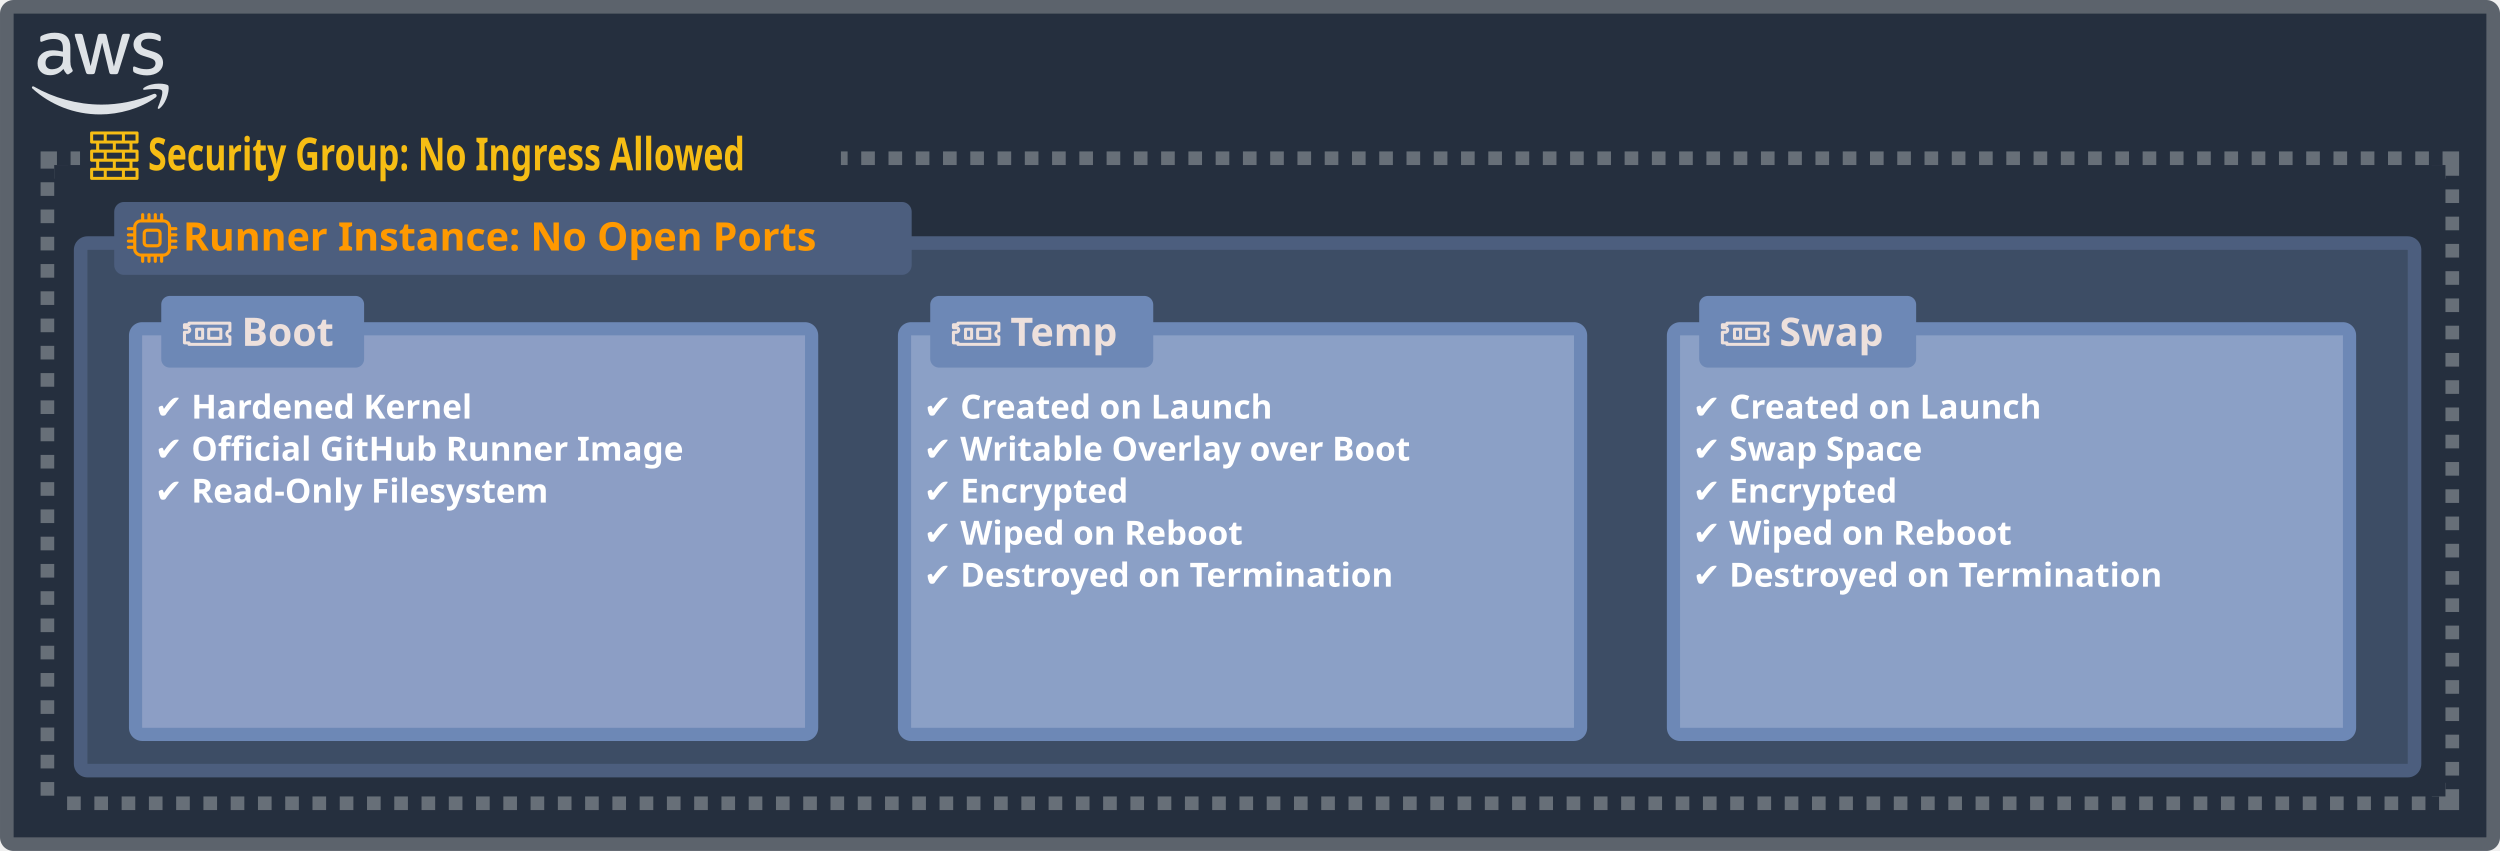
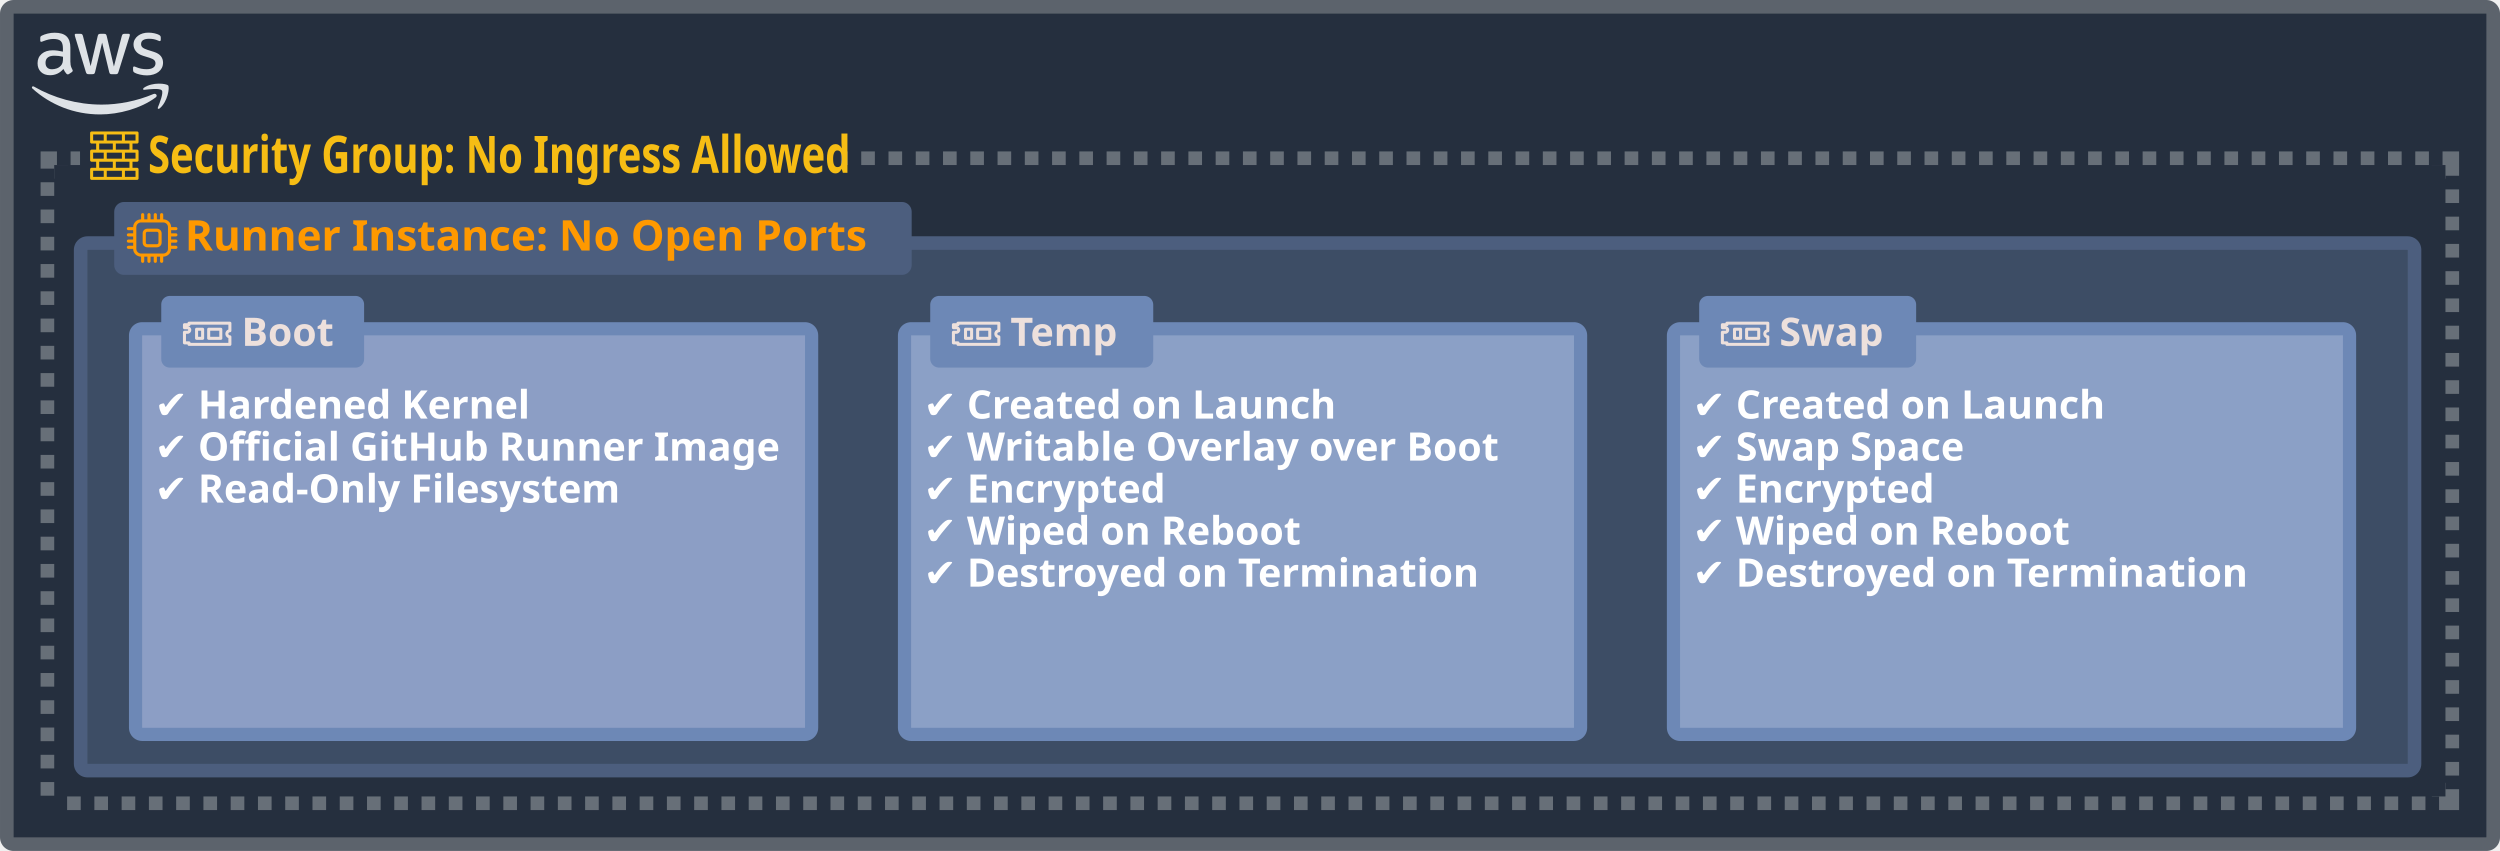
<svg xmlns="http://www.w3.org/2000/svg" xmlns:xlink="http://www.w3.org/1999/xlink" width="825.526" height="280.998" viewBox="0 0 218.42 74.347" version="1.1" id="svg5" xml:space="preserve">
  <defs id="defs2">
    <linearGradient id="linearGradient1042">
      <stop style="stop-color:#5c636c;stop-opacity:1;" offset="0" id="stop1040" />
    </linearGradient>
    <linearGradient xlink:href="#linearGradient1042" id="linearGradient5819" x1="995.506" y1="236.893" x2="1214.948" y2="236.893" gradientUnits="userSpaceOnUse" gradientTransform="matrix(0.9955724,0,0,0.3911205,-988.4164,-53.03439)" />
  </defs>
  <g id="layer1" transform="translate(-2.707012,-2.445567)">
    <rect style="fill:#252f3e;fill-opacity:1;stroke:url(#linearGradient5819);stroke-width:2.381;stroke-linecap:round;stroke-linejoin:round;stroke-dasharray:none;stroke-dashoffset:0;stroke-opacity:1;paint-order:markers stroke fill" id="rect3493" width="216.039" height="71.966" x="3.898" y="3.636" />
    <g id="g17756" transform="matrix(0.03974937,0,0,0.03974937,5.428444,5.252678)" style="fill:#dee2e6;fill-opacity:1">
      <path class="st0" d="m 86.4,66.4 c 0,3.7 0.4,6.7 1.1,8.9 0.8,2.2 1.8,4.6 3.2,7.2 0.5,0.8 0.7,1.6 0.7,2.3 0,1 -0.6,2 -1.9,3 L 83.2,92 c -0.9,0.6 -1.8,0.9 -2.6,0.9 -1,0 -2,-0.5 -3,-1.4 C 76.2,90 75,88.4 74,86.8 73,85.1 72,83.2 70.9,80.9 63.1,90.1 53.3,94.7 41.5,94.7 c -8.4,0 -15.1,-2.4 -20,-7.2 -4.9,-4.8 -7.4,-11.2 -7.4,-19.2 0,-8.5 3,-15.4 9.1,-20.6 6.1,-5.2 14.2,-7.8 24.5,-7.8 3.4,0 6.9,0.3 10.6,0.8 3.7,0.5 7.5,1.3 11.5,2.2 V 35.6 C 69.8,28 68.2,22.7 65.1,19.6 61.9,16.5 56.5,15 48.8,15 c -3.5,0 -7.1,0.4 -10.8,1.3 -3.7,0.9 -7.3,2 -10.8,3.4 -1.6,0.7 -2.8,1.1 -3.5,1.3 -0.7,0.2 -1.2,0.3 -1.6,0.3 -1.4,0 -2.1,-1 -2.1,-3.1 V 13.3 C 20,11.7 20.2,10.5 20.7,9.8 21.2,9.1 22.1,8.4 23.5,7.7 27,5.9 31.2,4.4 36.1,3.2 41,1.9 46.2,1.3 51.7,1.3 63.6,1.3 72.3,4 77.9,9.4 83.4,14.8 86.2,23 86.2,34 V 66.4 Z M 45.8,81.6 c 3.3,0 6.7,-0.6 10.3,-1.8 3.6,-1.2 6.8,-3.4 9.5,-6.4 1.6,-1.9 2.8,-4 3.4,-6.4 0.6,-2.4 1,-5.3 1,-8.7 v -4.2 c -2.9,-0.7 -6,-1.3 -9.2,-1.7 -3.2,-0.4 -6.3,-0.6 -9.4,-0.6 -6.7,0 -11.6,1.3 -14.9,4 -3.3,2.7 -4.9,6.5 -4.9,11.5 0,4.7 1.2,8.2 3.7,10.6 2.4,2.5 5.9,3.7 10.5,3.7 z m 80.3,10.8 c -1.8,0 -3,-0.3 -3.8,-1 -0.8,-0.6 -1.5,-2 -2.1,-3.9 L 96.7,10.2 c -0.6,-2 -0.9,-3.3 -0.9,-4 0,-1.6 0.8,-2.5 2.4,-2.5 h 9.8 c 1.9,0 3.2,0.3 3.9,1 0.8,0.6 1.4,2 2,3.9 l 16.8,66.2 15.6,-66.2 c 0.5,-2 1.1,-3.3 1.9,-3.9 0.8,-0.6 2.2,-1 4,-1 h 8 c 1.9,0 3.2,0.3 4,1 0.8,0.6 1.5,2 1.9,3.9 l 15.8,67 17.3,-67 c 0.6,-2 1.3,-3.3 2,-3.9 0.8,-0.6 2.1,-1 3.9,-1 h 9.3 c 1.6,0 2.5,0.8 2.5,2.5 0,0.5 -0.1,1 -0.2,1.6 -0.1,0.6 -0.3,1.4 -0.7,2.5 l -24.1,77.3 c -0.6,2 -1.3,3.3 -2.1,3.9 -0.8,0.6 -2.1,1 -3.8,1 h -8.6 c -1.9,0 -3.2,-0.3 -4,-1 -0.8,-0.7 -1.5,-2 -1.9,-4 L 156,23 140.6,87.4 c -0.5,2 -1.1,3.3 -1.9,4 -0.8,0.7 -2.2,1 -4,1 z m 128.5,2.7 c -5.2,0 -10.4,-0.6 -15.4,-1.8 -5,-1.2 -8.9,-2.5 -11.5,-4 -1.6,-0.9 -2.7,-1.9 -3.1,-2.8 -0.4,-0.9 -0.6,-1.9 -0.6,-2.8 v -5.1 c 0,-2.1 0.8,-3.1 2.3,-3.1 0.6,0 1.2,0.1 1.8,0.3 0.6,0.2 1.5,0.6 2.5,1 3.4,1.5 7.1,2.7 11,3.5 4,0.8 7.9,1.2 11.9,1.2 6.3,0 11.2,-1.1 14.6,-3.3 3.4,-2.2 5.2,-5.4 5.2,-9.5 0,-2.8 -0.9,-5.1 -2.7,-7 -1.8,-1.9 -5.2,-3.6 -10.1,-5.2 L 246,52 c -7.3,-2.3 -12.7,-5.7 -16,-10.2 -3.3,-4.4 -5,-9.3 -5,-14.5 0,-4.2 0.9,-7.9 2.7,-11.1 1.8,-3.2 4.2,-6 7.2,-8.2 3,-2.3 6.4,-4 10.4,-5.2 4,-1.2 8.2,-1.7 12.6,-1.7 2.2,0 4.5,0.1 6.7,0.4 2.3,0.3 4.4,0.7 6.5,1.1 2,0.5 3.9,1 5.7,1.6 1.8,0.6 3.2,1.2 4.2,1.8 1.4,0.8 2.4,1.6 3,2.5 0.6,0.8 0.9,1.9 0.9,3.3 v 4.7 c 0,2.1 -0.8,3.2 -2.3,3.2 -0.8,0 -2.1,-0.4 -3.8,-1.2 -5.7,-2.6 -12.1,-3.9 -19.2,-3.9 -5.7,0 -10.2,0.9 -13.3,2.8 -3.1,1.9 -4.7,4.8 -4.7,8.9 0,2.8 1,5.2 3,7.1 2,1.9 5.7,3.8 11,5.5 l 14.2,4.5 c 7.2,2.3 12.4,5.5 15.5,9.6 3.1,4.1 4.6,8.8 4.6,14 0,4.3 -0.9,8.2 -2.6,11.6 -1.8,3.4 -4.2,6.4 -7.3,8.8 -3.1,2.5 -6.8,4.3 -11.1,5.6 -4.5,1.4 -9.2,2.1 -14.3,2.1 z" id="path17748" style="fill:#dee2e6;fill-opacity:1" />
      <g id="g17754" style="fill:#dee2e6;fill-opacity:1">
        <path class="st1" d="M 273.5,143.7 C 240.6,168 192.8,180.9 151.7,180.9 94.1,180.9 42.2,159.6 3,124.2 c -3.1,-2.8 -0.3,-6.6 3.4,-4.4 42.4,24.6 94.7,39.5 148.8,39.5 36.5,0 76.6,-7.6 113.5,-23.2 5.5,-2.5 10.2,3.6 4.8,7.6 z" id="path17750" style="clip-rule:evenodd;fill:#dee2e6;fill-opacity:1;fill-rule:evenodd" />
        <path class="st1" d="m 287.2,128.1 c -4.2,-5.4 -27.8,-2.6 -38.5,-1.3 -3.2,0.4 -3.7,-2.4 -0.8,-4.5 18.8,-13.2 49.7,-9.4 53.3,-5 3.6,4.5 -1,35.4 -18.6,50.2 -2.7,2.3 -5.3,1.1 -4.1,-1.9 4,-9.9 12.9,-32.2 8.7,-37.5 z" id="path17752" style="clip-rule:evenodd;fill:#dee2e6;fill-opacity:1;fill-rule:evenodd" />
      </g>
    </g>
    <rect style="fill:#252f3e;fill-opacity:1;stroke:#676f78;stroke-width:2.381;stroke-linecap:butt;stroke-linejoin:miter;stroke-dasharray:1.191;stroke-dashoffset:0.953;stroke-opacity:1;paint-order:markers stroke fill" id="rect6678" width="208.918" height="55.164" x="7.444" y="16.865" />
    <rect style="fill:#252f3e;fill-opacity:1;stroke:#252f3e;stroke-width:0;stroke-linecap:butt;stroke-linejoin:miter;stroke-dasharray:none;stroke-dashoffset:13.704;stroke-opacity:1;paint-order:markers stroke fill" id="rect9332" width="66.477" height="5.29" x="9.699" y="13.93" />
-     <text xml:space="preserve" style="font-style:normal;font-variant:normal;font-weight:bold;font-stretch:normal;font-size:3.44px;font-family:sans-serif;-inkscape-font-specification:'sans-serif, Bold';font-variant-ligatures:normal;font-variant-caps:normal;font-variant-numeric:normal;font-variant-east-asian:normal;fill:#f6bd14;fill-opacity:1;stroke:#676f78;stroke-width:0;stroke-linecap:butt;stroke-linejoin:miter;stroke-dasharray:none;stroke-dashoffset:3.626;stroke-opacity:1;paint-order:markers stroke fill" x="18.139" y="14.939" id="text7385" transform="scale(0.8622213,1.159795)">
-       <tspan id="tspan8516" x="18.139" y="14.939">Security Group: No Ingress Allowed</tspan>
+     <text xml:space="preserve" style="font-style:normal;font-variant:normal;font-weight:bold;font-stretch:normal;font-size:3.969px;font-family:sans-serif;-inkscape-font-specification:'sans-serif, Bold';font-variant-ligatures:normal;font-variant-caps:normal;font-variant-numeric:normal;font-variant-east-asian:normal;fill:#f6bd14;fill-opacity:1;stroke:#676f78;stroke-width:0;stroke-linecap:butt;stroke-linejoin:miter;stroke-dasharray:none;stroke-dashoffset:3.626;stroke-opacity:1;paint-order:markers stroke fill" x="17.776" y="15.432" id="text7385" transform="scale(0.8798379,1.136573)">
+       <tspan id="tspan8516" x="17.776" y="15.432" style="font-style:normal;font-variant:normal;font-weight:bold;font-stretch:normal;font-size:3.969px;font-family:sans-serif;-inkscape-font-specification:'sans-serif, Bold';font-variant-ligatures:normal;font-variant-caps:normal;font-variant-numeric:normal;font-variant-east-asian:normal;stroke-width:0">Security Group: No Ingress Allowed</tspan>
    </text>
    <rect style="fill:#3d4d65;fill-opacity:1;stroke:#4c5e7e;stroke-width:2.372;stroke-linecap:butt;stroke-linejoin:round;stroke-dasharray:none;stroke-dashoffset:13.704;stroke-opacity:1;paint-order:markers stroke fill" id="rect10857" width="202.72" height="44.903" x="10.346" y="24.276" />
    <rect style="fill:#4c5e7e;fill-opacity:1;stroke:#4c5e7e;stroke-width:1.709;stroke-linecap:butt;stroke-linejoin:round;stroke-dasharray:none;stroke-dashoffset:13.704;stroke-opacity:1;paint-order:markers stroke fill" id="rect10857-9" width="67.962" height="4.659" x="13.541" y="20.947" />
    <g style="fill:#ff9900;fill-opacity:1" id="g3040" transform="matrix(0.2764384,0,0,0.271721,13.78814,21.06435)">
      <path d="M 5,0 A 0.5,0.5 0 0 1 5.5,0.5 V 2 h 1 V 0.5 a 0.5,0.5 0 0 1 1,0 V 2 h 1 V 0.5 a 0.5,0.5 0 0 1 1,0 V 2 h 1 V 0.5 a 0.5,0.5 0 0 1 1,0 V 2 A 2.5,2.5 0 0 1 14,4.5 h 1.5 a 0.5,0.5 0 0 1 0,1 H 14 v 1 h 1.5 a 0.5,0.5 0 0 1 0,1 H 14 v 1 h 1.5 a 0.5,0.5 0 0 1 0,1 H 14 v 1 h 1.5 a 0.5,0.5 0 0 1 0,1 H 14 A 2.5,2.5 0 0 1 11.5,14 v 1.5 a 0.5,0.5 0 0 1 -1,0 V 14 h -1 v 1.5 a 0.5,0.5 0 0 1 -1,0 V 14 h -1 v 1.5 a 0.5,0.5 0 0 1 -1,0 V 14 h -1 v 1.5 a 0.5,0.5 0 0 1 -1,0 V 14 A 2.5,2.5 0 0 1 2,11.5 H 0.5 a 0.5,0.5 0 0 1 0,-1 H 2 v -1 H 0.5 a 0.5,0.5 0 0 1 0,-1 H 2 v -1 H 0.5 a 0.5,0.5 0 0 1 0,-1 H 2 v -1 H 0.5 a 0.5,0.5 0 0 1 0,-1 H 2 A 2.5,2.5 0 0 1 4.5,2 V 0.5 A 0.5,0.5 0 0 1 5,0 M 4.5,3 A 1.5,1.5 0 0 0 3,4.5 v 7 A 1.5,1.5 0 0 0 4.5,13 h 7 A 1.5,1.5 0 0 0 13,11.5 v -7 A 1.5,1.5 0 0 0 11.5,3 Z M 5,6.5 A 1.5,1.5 0 0 1 6.5,5 h 3 A 1.5,1.5 0 0 1 11,6.5 v 3 A 1.5,1.5 0 0 1 9.5,11 h -3 A 1.5,1.5 0 0 1 5,9.5 Z M 6.5,6 A 0.5,0.5 0 0 0 6,6.5 v 3 A 0.5,0.5 0 0 0 6.5,10 h 3 A 0.5,0.5 0 0 0 10,9.5 v -3 A 0.5,0.5 0 0 0 9.5,6 Z" id="path3031" style="fill:#ff9900;fill-opacity:1" />
    </g>
-     <text xml:space="preserve" style="font-style:normal;font-variant:normal;font-weight:bold;font-stretch:normal;font-size:3.44px;font-family:sans-serif;-inkscape-font-specification:'sans-serif, Bold';font-variant-ligatures:normal;font-variant-caps:normal;font-variant-numeric:normal;font-variant-east-asian:normal;fill:#ff9900;fill-opacity:1;stroke:#4c5e7e;stroke-width:0;stroke-linecap:butt;stroke-linejoin:miter;stroke-dasharray:none;stroke-dashoffset:13.704;stroke-opacity:1;paint-order:markers stroke fill" x="18.691" y="24.334" id="text13088">
-       <tspan id="tspan13086" style="font-style:normal;font-variant:normal;font-weight:bold;font-stretch:normal;font-size:3.44px;font-family:sans-serif;-inkscape-font-specification:'sans-serif, Bold';font-variant-ligatures:normal;font-variant-caps:normal;font-variant-numeric:normal;font-variant-east-asian:normal;fill:#ff9900;fill-opacity:1;stroke-width:0;stroke-dasharray:none" x="18.691" y="24.334">Runner Instance: No Open Ports</tspan>
+     <text xml:space="preserve" style="font-style:normal;font-variant:normal;font-weight:bold;font-stretch:normal;font-size:3.704px;font-family:sans-serif;-inkscape-font-specification:'sans-serif, Bold';font-variant-ligatures:normal;font-variant-caps:normal;font-variant-numeric:normal;font-variant-east-asian:normal;fill:#ff9900;fill-opacity:1;stroke:#4c5e7e;stroke-width:0;stroke-linecap:butt;stroke-linejoin:miter;stroke-dasharray:none;stroke-dashoffset:13.704;stroke-opacity:1;paint-order:markers stroke fill" x="18.867" y="24.334" id="text13088">
+       <tspan id="tspan13086" style="font-style:normal;font-variant:normal;font-weight:bold;font-stretch:normal;font-size:3.704px;font-family:sans-serif;-inkscape-font-specification:'sans-serif, Bold';font-variant-ligatures:normal;font-variant-caps:normal;font-variant-numeric:normal;font-variant-east-asian:normal;fill:#ff9900;fill-opacity:1;stroke-width:0;stroke-dasharray:none" x="18.867" y="24.334">Runner Instance: No Open Ports</tspan>
    </text>
    <g style="fill:#f6bd14;fill-opacity:1" id="g15729" transform="matrix(0.2645833,0,0,0.2645833,10.57924,13.92956)">
      <path d="M 0,0.5 A 0.5,0.5 0 0 1 0.5,0 h 15 A 0.5,0.5 0 0 1 16,0.5 v 3 A 0.5,0.5 0 0 1 15.5,4 H 14 v 2 h 1.5 A 0.5,0.5 0 0 1 16,6.5 v 3 A 0.5,0.5 0 0 1 15.5,10 H 14 v 2 h 1.5 a 0.5,0.5 0 0 1 0.5,0.5 v 3 A 0.5,0.5 0 0 1 15.5,16 H 0.5 A 0.5,0.5 0 0 1 0,15.5 v -3 A 0.5,0.5 0 0 1 0.5,12 H 2 V 10 H 0.5 A 0.5,0.5 0 0 1 0,9.5 v -3 A 0.5,0.5 0 0 1 0.5,6 H 2 V 4 H 0.5 A 0.5,0.5 0 0 1 0,3.5 Z M 3,4 V 6 H 7.5 V 4 Z M 8.5,4 V 6 H 13 V 4 Z M 3,10 v 2 h 4.5 v -2 z m 5.5,0 v 2 H 13 V 10 Z M 1,1 V 3 H 4.5 V 1 Z m 4.5,0 v 2 h 5 V 1 Z m 6,0 V 3 H 15 V 1 Z M 1,7 V 9 H 4.5 V 7 Z m 4.5,0 v 2 h 5 V 7 Z m 6,0 V 9 H 15 V 7 Z M 1,13 v 2 h 3.5 v -2 z m 4.5,0 v 2 h 5 v -2 z m 6,0 v 2 H 15 v -2 z" id="path15720" style="fill:#f6bd14;fill-opacity:1" />
    </g>
    <g id="g21045" transform="translate(0.5291667,-0.4849144)">
      <rect style="fill:#8c9ec5;fill-opacity:1;stroke:#6d88b6;stroke-width:2.304;stroke-linecap:butt;stroke-linejoin:round;stroke-dasharray:none;stroke-dashoffset:13.704;stroke-opacity:1;paint-order:markers stroke fill" id="rect13165" width="57.914" height="34.286" x="14.597" y="32.23" />
      <rect style="fill:#6d88b6;fill-opacity:1;stroke:#6d88b6;stroke-width:1.478;stroke-linecap:butt;stroke-linejoin:round;stroke-dasharray:none;stroke-dashoffset:13.704;stroke-opacity:1;paint-order:markers stroke fill" id="rect18824" width="16.245" height="4.783" x="17.005" y="29.525" />
      <g style="fill:#ede0dc;fill-opacity:1" id="g18378" transform="matrix(0.2645833,0,0,0.2645833,18.16153,29.97578)">
        <path d="M 1.5,4.5 A 0.5,0.5 0 0 1 2,4 H 15.5 A 0.5,0.5 0 0 1 16,4.5 V 7 a 0.5,0.5 0 0 1 -0.5,0.5 0.5,0.5 0 0 0 0,1 A 0.5,0.5 0 0 1 16,9 v 2.5 A 0.5,0.5 0 0 1 15.5,12 H 2 A 0.5,0.5 0 0 1 1.5,11.5 h -1 A 0.5,0.5 0 0 1 0,11 V 7.5 A 0.5,0.5 0 0 1 0.5,7 h 1 a 0.25,0.25 0 0 0 0,-0.5 h -1 A 0.5,0.5 0 0 1 0,6 V 5 A 0.5,0.5 0 0 1 0.5,4.5 Z M 2.5,5 A 0.5,0.5 0 0 1 2,5.5 H 1.5 A 1.25,1.25 0 1 1 1.5,8 H 1 v 2.5 H 2 A 0.5,0.5 0 0 1 2.5,11 H 15 V 9.415 a 1.5,1.5 0 0 1 0,-2.83 V 5 Z" id="path18366" style="fill:#ede0dc;fill-opacity:1" />
        <path d="M 4,6.5 A 0.5,0.5 0 0 1 4.5,6 h 2 A 0.5,0.5 0 0 1 7,6.5 v 3 A 0.5,0.5 0 0 1 6.5,10 h -2 A 0.5,0.5 0 0 1 4,9.5 Z M 5,7 V 9 H 6 V 7 Z M 8,6.5 A 0.5,0.5 0 0 1 8.5,6 h 4 A 0.5,0.5 0 0 1 13,6.5 v 3 A 0.5,0.5 0 0 1 12.5,10 h -4 A 0.5,0.5 0 0 1 8,9.5 Z M 9,7 v 2 h 3 V 7 Z" id="path18368" style="fill:#ede0dc;fill-opacity:1" />
      </g>
      <text xml:space="preserve" style="font-style:normal;font-variant:normal;font-weight:bold;font-stretch:normal;font-size:3.44px;font-family:sans-serif;-inkscape-font-specification:'sans-serif, Bold';font-variant-ligatures:normal;font-variant-caps:normal;font-variant-numeric:normal;font-variant-east-asian:normal;fill:#ede0dc;fill-opacity:1;stroke:#6d88b6;stroke-width:1.709;stroke-linecap:butt;stroke-linejoin:round;stroke-dasharray:none;stroke-dashoffset:13.704;stroke-opacity:1;paint-order:markers stroke fill" x="23.276" y="33.15" id="text18880">
        <tspan id="tspan21269" x="23.276" y="33.15">Boot</tspan>
      </text>
-       <text xml:space="preserve" style="font-style:normal;font-variant:normal;font-weight:bold;font-stretch:normal;font-size:2.91px;font-family:sans-serif;-inkscape-font-specification:'sans-serif, Bold';font-variant-ligatures:normal;font-variant-caps:normal;font-variant-numeric:normal;font-variant-east-asian:normal;fill:#ffffff;fill-opacity:1;stroke:#6d88b6;stroke-width:0;stroke-linecap:butt;stroke-linejoin:round;stroke-dasharray:none;stroke-dashoffset:13.704;stroke-opacity:1;paint-order:markers stroke fill" x="15.694" y="39.498" id="text19610">
+       <text xml:space="preserve" style="paint-order:markers stroke fill;stroke-opacity:1;stroke-dashoffset:13.704;stroke-dasharray:none;stroke-linejoin:round;stroke-linecap:butt;stroke-width:0;stroke:#6d88b6;fill-opacity:1;fill:#ffffff;font-variant-east-asian:normal;font-variant-numeric:normal;font-variant-caps:normal;font-variant-ligatures:normal;-inkscape-font-specification:'sans-serif, Bold';font-family:sans-serif;line-height:1.5;font-size:3.44px;font-stretch:normal;font-weight:bold;font-variant:normal;font-style:normal;" x="15.694" y="39.498" id="text19610">
        <tspan id="tspan21028" x="15.694" y="39.498">✔️ Hardened Kernel</tspan>
        <tspan id="tspan21030" x="15.694" y="43.17">✔️ Official GitHub Runner Image</tspan>
        <tspan id="tspan21032" x="15.694" y="46.842">✔️ Read-Only Filesystem</tspan>
      </text>
    </g>
    <g id="g21045-1" transform="translate(67.71171,-0.4849144)">
      <rect style="fill:#8ba0c6;fill-opacity:1;stroke:#6d88b6;stroke-width:2.304;stroke-linecap:butt;stroke-linejoin:round;stroke-dasharray:none;stroke-dashoffset:13.704;stroke-opacity:1;paint-order:markers stroke fill" id="rect13165-6" width="57.914" height="34.286" x="14.597" y="32.23" />
      <rect style="fill:#6d88b6;fill-opacity:1;stroke:#6d88b6;stroke-width:1.542;stroke-linecap:butt;stroke-linejoin:round;stroke-dasharray:none;stroke-dashoffset:13.704;stroke-opacity:1;paint-order:markers stroke fill" id="rect18824-0" width="17.943" height="4.718" x="17.037" y="29.557" />
      <g style="fill:#ede0dc;fill-opacity:1" id="g18378-5" transform="matrix(0.2645833,0,0,0.2645833,18.16153,29.97578)">
        <path d="M 1.5,4.5 A 0.5,0.5 0 0 1 2,4 H 15.5 A 0.5,0.5 0 0 1 16,4.5 V 7 a 0.5,0.5 0 0 1 -0.5,0.5 0.5,0.5 0 0 0 0,1 A 0.5,0.5 0 0 1 16,9 v 2.5 A 0.5,0.5 0 0 1 15.5,12 H 2 A 0.5,0.5 0 0 1 1.5,11.5 h -1 A 0.5,0.5 0 0 1 0,11 V 7.5 A 0.5,0.5 0 0 1 0.5,7 h 1 a 0.25,0.25 0 0 0 0,-0.5 h -1 A 0.5,0.5 0 0 1 0,6 V 5 A 0.5,0.5 0 0 1 0.5,4.5 Z M 2.5,5 A 0.5,0.5 0 0 1 2,5.5 H 1.5 A 1.25,1.25 0 1 1 1.5,8 H 1 v 2.5 H 2 A 0.5,0.5 0 0 1 2.5,11 H 15 V 9.415 a 1.5,1.5 0 0 1 0,-2.83 V 5 Z" id="path18366-6" style="fill:#ede0dc;fill-opacity:1" />
        <path d="M 4,6.5 A 0.5,0.5 0 0 1 4.5,6 h 2 A 0.5,0.5 0 0 1 7,6.5 v 3 A 0.5,0.5 0 0 1 6.5,10 h -2 A 0.5,0.5 0 0 1 4,9.5 Z M 5,7 V 9 H 6 V 7 Z M 8,6.5 A 0.5,0.5 0 0 1 8.5,6 h 4 A 0.5,0.5 0 0 1 13,6.5 v 3 A 0.5,0.5 0 0 1 12.5,10 h -4 A 0.5,0.5 0 0 1 8,9.5 Z M 9,7 v 2 h 3 V 7 Z" id="path18368-7" style="fill:#ede0dc;fill-opacity:1" />
      </g>
      <text xml:space="preserve" style="font-style:normal;font-variant:normal;font-weight:bold;font-stretch:normal;font-size:3.44px;font-family:sans-serif;-inkscape-font-specification:'sans-serif, Bold';font-variant-ligatures:normal;font-variant-caps:normal;font-variant-numeric:normal;font-variant-east-asian:normal;fill:#ede0dc;fill-opacity:1;stroke:#6d88b6;stroke-width:1.709;stroke-linecap:butt;stroke-linejoin:round;stroke-dasharray:none;stroke-dashoffset:13.704;stroke-opacity:1;paint-order:markers stroke fill" x="23.276" y="33.15" id="text18880-7">
        <tspan id="tspan21271" x="23.276" y="33.15">Temp</tspan>
      </text>
-       <text xml:space="preserve" style="font-style:normal;font-variant:normal;font-weight:bold;font-stretch:normal;font-size:2.91px;font-family:sans-serif;-inkscape-font-specification:'sans-serif, Bold';font-variant-ligatures:normal;font-variant-caps:normal;font-variant-numeric:normal;font-variant-east-asian:normal;fill:#ffffff;fill-opacity:1;stroke:#6d88b6;stroke-width:0;stroke-linecap:butt;stroke-linejoin:round;stroke-dasharray:none;stroke-dashoffset:13.704;stroke-opacity:1;paint-order:markers stroke fill" x="15.694" y="39.498" id="text19610-4">
+       <text xml:space="preserve" style="paint-order:markers stroke fill;stroke-opacity:1;stroke-dashoffset:13.704;stroke-dasharray:none;stroke-linejoin:round;stroke-linecap:butt;stroke-width:0;stroke:#6d88b6;fill-opacity:1;fill:#ffffff;font-variant-east-asian:normal;font-variant-numeric:normal;font-variant-caps:normal;font-variant-ligatures:normal;-inkscape-font-specification:'sans-serif, Bold';font-family:sans-serif;line-height:1.5;font-size:3.44px;font-stretch:normal;font-weight:bold;font-variant:normal;font-style:normal;" x="15.694" y="39.498" id="text19610-4">
        <tspan id="tspan21337" x="15.694" y="39.498">✔️ Created on Launch</tspan>
        <tspan id="tspan21339" x="15.694" y="43.17">✔️ Writable Overlay over Boot</tspan>
        <tspan id="tspan21341" x="15.694" y="46.842">✔️ Encrypted</tspan>
        <tspan id="tspan21343" x="15.694" y="50.514">✔️ Wiped on Reboot</tspan>
        <tspan id="tspan21345" x="15.694" y="54.185">✔️ Destroyed on Termination</tspan>
        <tspan id="tspan21347" x="15.694" y="57.857" />
      </text>
    </g>
    <g id="g21045-1-5" transform="translate(134.8942,-0.4849144)">
      <rect style="fill:#8ba0c6;fill-opacity:1;stroke:#6d88b6;stroke-width:2.304;stroke-linecap:butt;stroke-linejoin:round;stroke-dasharray:none;stroke-dashoffset:13.704;stroke-opacity:1;paint-order:markers stroke fill" id="rect13165-6-8" width="57.914" height="34.286" x="14.597" y="32.23" />
      <rect style="fill:#6d88b6;fill-opacity:1;stroke:#6d88b6;stroke-width:1.523;stroke-linecap:butt;stroke-linejoin:round;stroke-dasharray:none;stroke-dashoffset:13.704;stroke-opacity:1;paint-order:markers stroke fill" id="rect18824-0-2" width="17.433" height="4.737" x="17.028" y="29.548" />
      <g style="fill:#ede0dc;fill-opacity:1" id="g18378-5-3" transform="matrix(0.2645833,0,0,0.2645833,18.16153,29.97578)">
        <path d="M 1.5,4.5 A 0.5,0.5 0 0 1 2,4 H 15.5 A 0.5,0.5 0 0 1 16,4.5 V 7 a 0.5,0.5 0 0 1 -0.5,0.5 0.5,0.5 0 0 0 0,1 A 0.5,0.5 0 0 1 16,9 v 2.5 A 0.5,0.5 0 0 1 15.5,12 H 2 A 0.5,0.5 0 0 1 1.5,11.5 h -1 A 0.5,0.5 0 0 1 0,11 V 7.5 A 0.5,0.5 0 0 1 0.5,7 h 1 a 0.25,0.25 0 0 0 0,-0.5 h -1 A 0.5,0.5 0 0 1 0,6 V 5 A 0.5,0.5 0 0 1 0.5,4.5 Z M 2.5,5 A 0.5,0.5 0 0 1 2,5.5 H 1.5 A 1.25,1.25 0 1 1 1.5,8 H 1 v 2.5 H 2 A 0.5,0.5 0 0 1 2.5,11 H 15 V 9.415 a 1.5,1.5 0 0 1 0,-2.83 V 5 Z" id="path18366-6-0" style="fill:#ede0dc;fill-opacity:1" />
        <path d="M 4,6.5 A 0.5,0.5 0 0 1 4.5,6 h 2 A 0.5,0.5 0 0 1 7,6.5 v 3 A 0.5,0.5 0 0 1 6.5,10 h -2 A 0.5,0.5 0 0 1 4,9.5 Z M 5,7 V 9 H 6 V 7 Z M 8,6.5 A 0.5,0.5 0 0 1 8.5,6 h 4 A 0.5,0.5 0 0 1 13,6.5 v 3 A 0.5,0.5 0 0 1 12.5,10 h -4 A 0.5,0.5 0 0 1 8,9.5 Z M 9,7 v 2 h 3 V 7 Z" id="path18368-7-1" style="fill:#ede0dc;fill-opacity:1" />
      </g>
      <text xml:space="preserve" style="font-style:normal;font-variant:normal;font-weight:bold;font-stretch:normal;font-size:3.44px;font-family:sans-serif;-inkscape-font-specification:'sans-serif, Bold';font-variant-ligatures:normal;font-variant-caps:normal;font-variant-numeric:normal;font-variant-east-asian:normal;fill:#ede0dc;fill-opacity:1;stroke:#6d88b6;stroke-width:1.709;stroke-linecap:butt;stroke-linejoin:round;stroke-dasharray:none;stroke-dashoffset:13.704;stroke-opacity:1;paint-order:markers stroke fill" x="23.276" y="33.15" id="text18880-7-1">
        <tspan id="tspan18878-7-1" style="stroke-width:1.709" x="23.276" y="33.15">Swap</tspan>
      </text>
-       <text xml:space="preserve" style="font-style:normal;font-variant:normal;font-weight:bold;font-stretch:normal;font-size:2.91px;font-family:sans-serif;-inkscape-font-specification:'sans-serif, Bold';font-variant-ligatures:normal;font-variant-caps:normal;font-variant-numeric:normal;font-variant-east-asian:normal;fill:#ffffff;fill-opacity:1;stroke:#6d88b6;stroke-width:0;stroke-linecap:butt;stroke-linejoin:round;stroke-dasharray:none;stroke-dashoffset:13.704;stroke-opacity:1;paint-order:markers stroke fill" x="15.694" y="39.498" id="text19610-4-6">
+       <text xml:space="preserve" style="line-height:1.5;paint-order:markers stroke fill;stroke-opacity:1;stroke-dashoffset:13.704;stroke-dasharray:none;stroke-linejoin:round;stroke-linecap:butt;stroke-width:0;stroke:#6d88b6;fill-opacity:1;fill:#ffffff;font-variant-east-asian:normal;font-variant-numeric:normal;font-variant-caps:normal;font-variant-ligatures:normal;-inkscape-font-specification:'sans-serif, Bold';font-family:sans-serif;font-size:3.44px;font-stretch:normal;font-weight:bold;font-variant:normal;font-style:normal;" x="15.694" y="39.498" id="text19610-4-6">
        <tspan id="tspan21349" x="15.694" y="39.498">✔️ Created on Launch</tspan>
        <tspan id="tspan21351" x="15.694" y="43.17">✔️ Swap Space</tspan>
        <tspan id="tspan21353" x="15.694" y="46.842">✔️ Encrypted</tspan>
        <tspan id="tspan21355" x="15.694" y="50.514">✔️ Wiped on Reboot</tspan>
        <tspan id="tspan21357" x="15.694" y="54.185">✔️ Destroyed on Termination</tspan>
      </text>
    </g>
  </g>
</svg>
